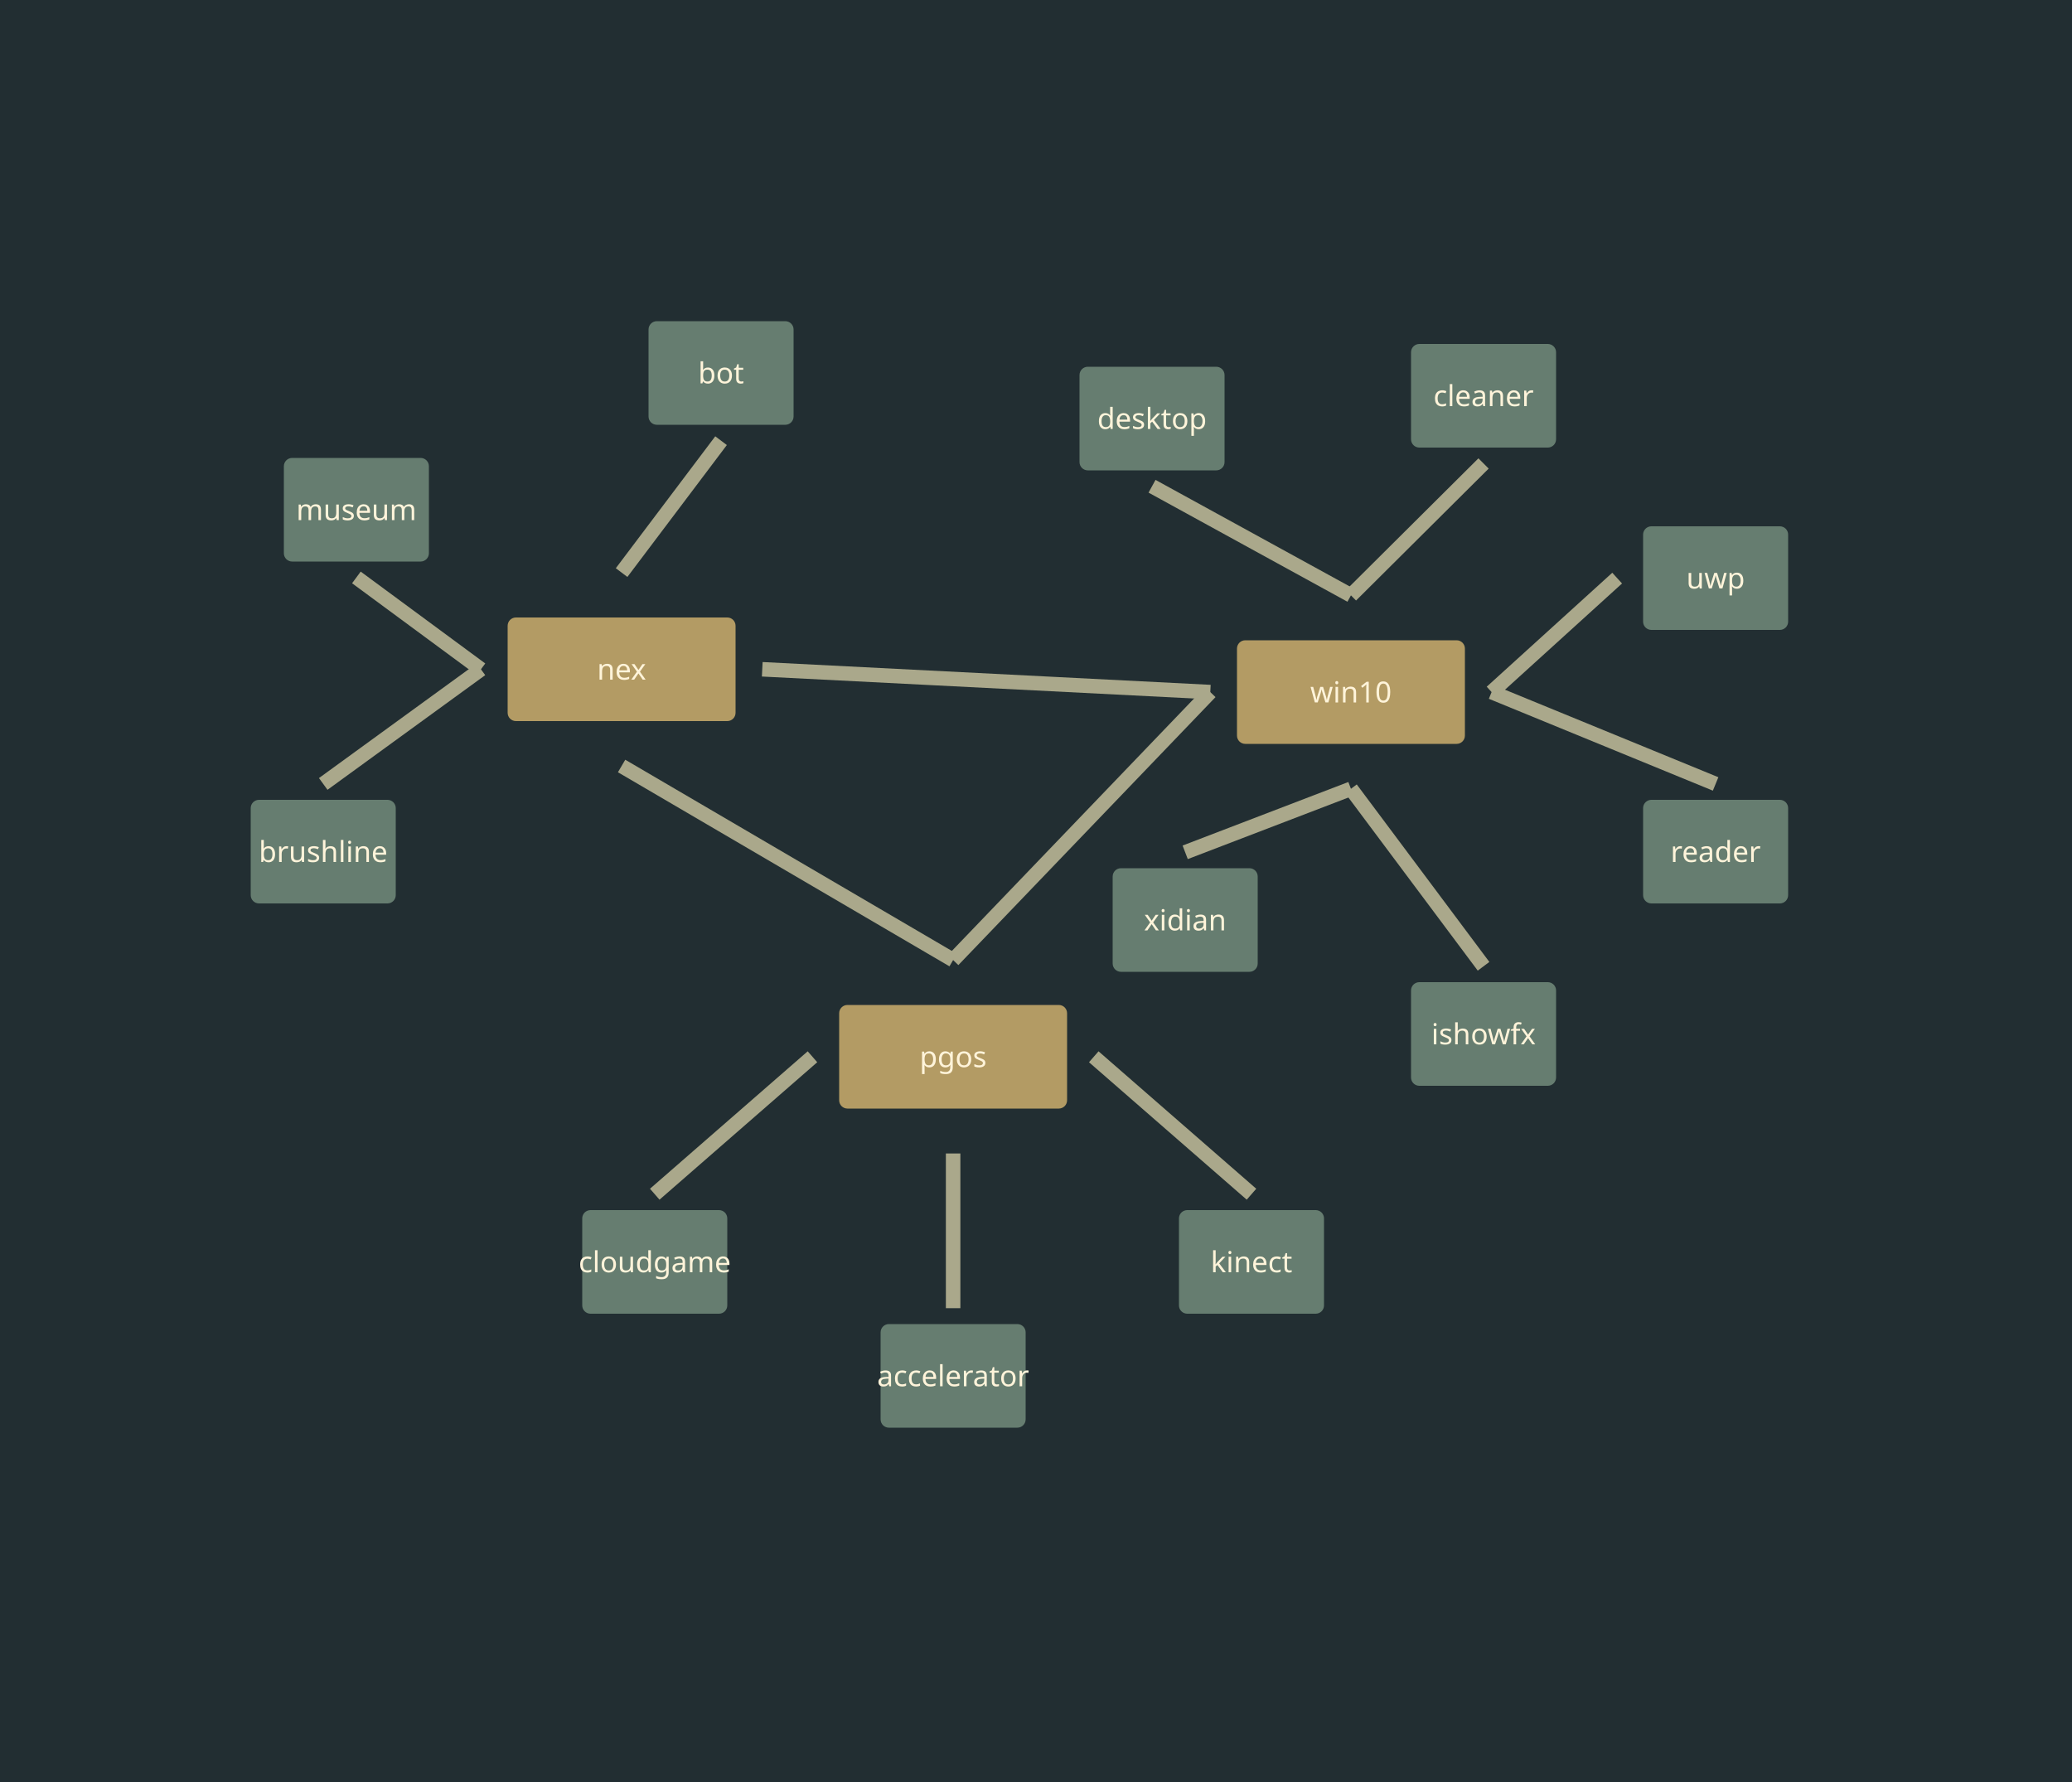
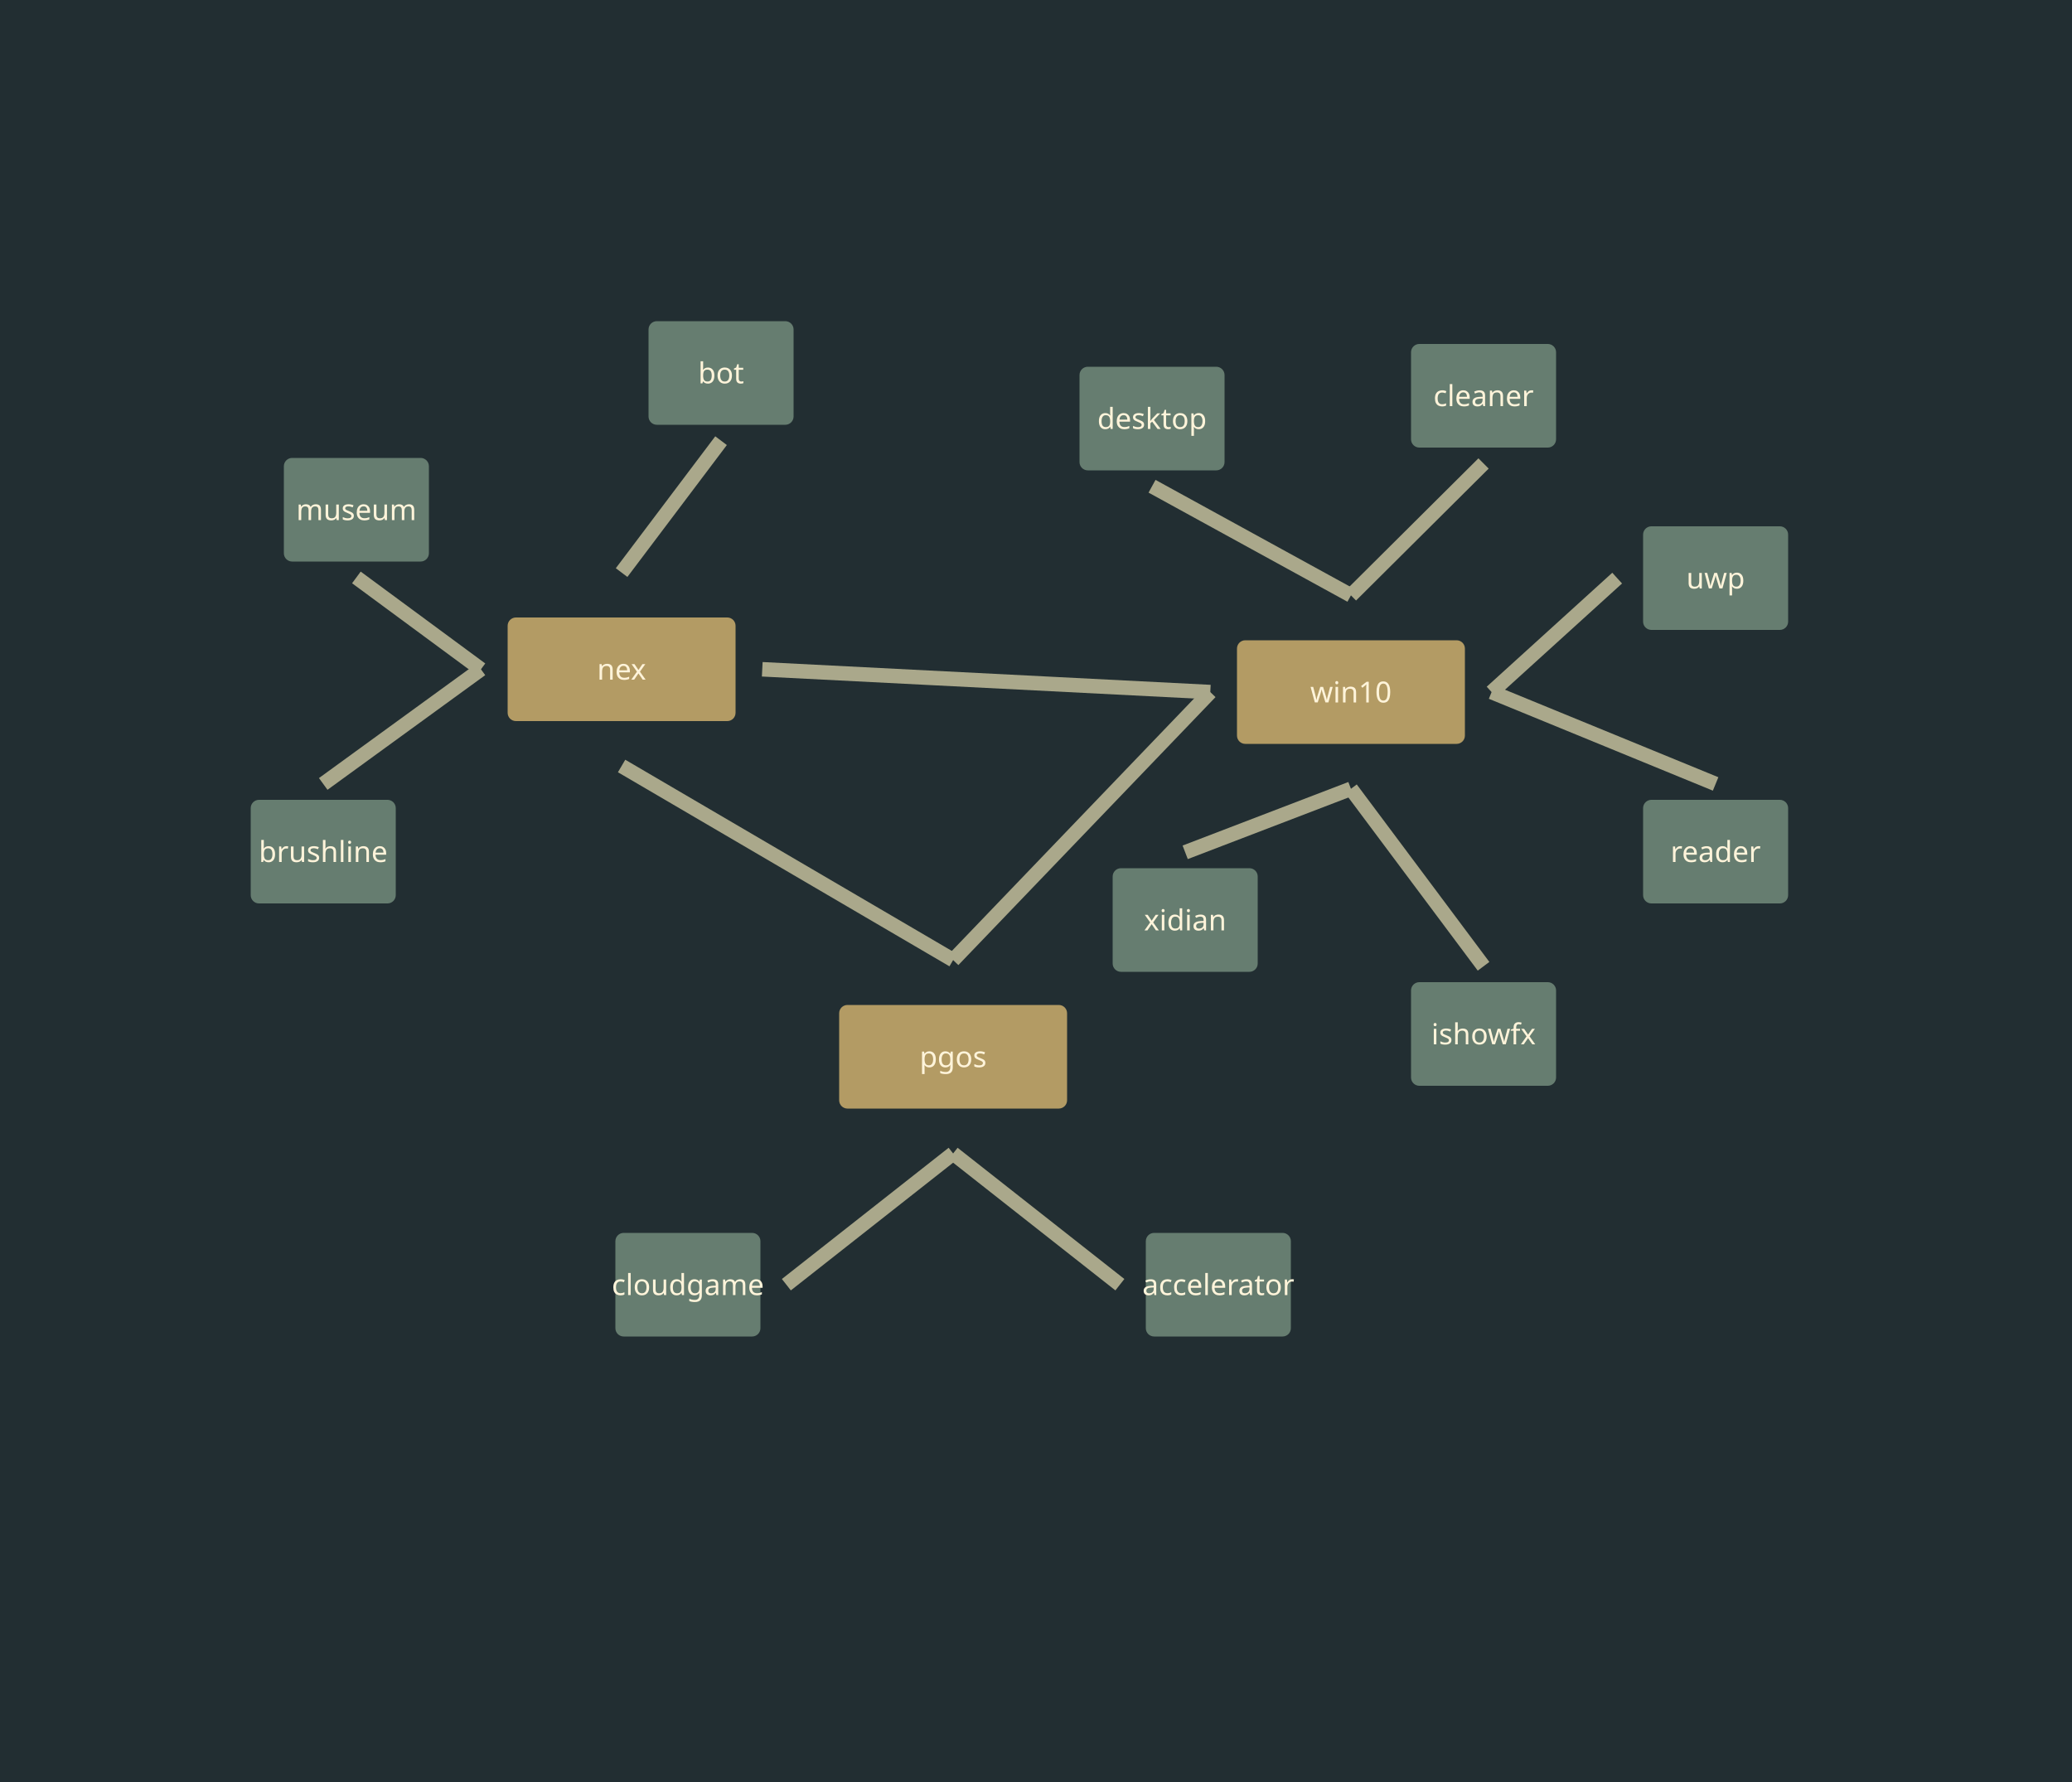
<svg xmlns="http://www.w3.org/2000/svg" viewBox="0 0 1000 860">
  <rect width="1000" height="860" fill="#222e32" />
  <path d="M232.118,323L172,278.668" stroke="#aaa88b" stroke-width="7" />
  <path d="M232.118,323L156,378.332" stroke="#aaa88b" stroke-width="7" />
  <path d="M300,276.331L348,212.668" stroke="#aaa88b" stroke-width="7" />
-   <path d="M392.118,510L316,576.332" stroke="#aaa88b" stroke-width="7" />
-   <path d="M460,556.669L460,631.332" stroke="#aaa88b" stroke-width="7" />
-   <path d="M527.882,510L604,576.332" stroke="#aaa88b" stroke-width="7" />
+   <path d="M460,556.669L379.518,620" stroke="#aaa88b" stroke-width="7" />
+   <path d="M460,556.669L540.482,620" stroke="#aaa88b" stroke-width="7" />
  <path d="M652,287.331L556,234.668" stroke="#aaa88b" stroke-width="7" />
  <path d="M652,287.331L716,223.668" stroke="#aaa88b" stroke-width="7" />
  <path d="M719.882,334L780.482,279" stroke="#aaa88b" stroke-width="7" />
  <path d="M719.882,334L828,378.332" stroke="#aaa88b" stroke-width="7" />
  <path d="M652,380.669L716,466.332" stroke="#aaa88b" stroke-width="7" />
  <path d="M652,380.669L572,411.332" stroke="#aaa88b" stroke-width="7" />
  <path d="M300,369.669L460,463.331" stroke="#aaa88b" stroke-width="7" />
  <path d="M460,463.331L584.118,334" stroke="#aaa88b" stroke-width="7" />
  <path d="M584.118,334L367.882,323" stroke="#aaa88b" stroke-width="7" />
  <rect x="121" y="386" width="70" height="50" rx="4" fill="#667d70" />
  <text x="156" y="416" text-anchor="middle" fill="#fff4da" font-family="sans-serif" font-size="14">brushline</text>
  <rect x="137" y="221" width="70" height="50" rx="4" fill="#667d70" />
  <text x="172" y="251" text-anchor="middle" fill="#fff4da" font-family="sans-serif" font-size="14">museum</text>
  <rect x="245" y="298" width="110" height="50" rx="4" fill="#b39b64" />
  <text x="300" y="328" text-anchor="middle" fill="#fff4da" font-family="sans-serif" font-size="14">nex</text>
  <rect x="405" y="485" width="110" height="50" rx="4" fill="#b39b64" />
  <text x="460" y="515" text-anchor="middle" fill="#fff4da" font-family="sans-serif" font-size="14">pgos</text>
-   <rect x="281" y="584" width="70" height="50" rx="4" fill="#667d70" />
-   <text x="316" y="614" text-anchor="middle" fill="#fff4da" font-family="sans-serif" font-size="14">cloudgame</text>
+   <rect x="297" y="595" width="70" height="50" rx="4" fill="#667d70" />
+   <text x="332" y="625" text-anchor="middle" fill="#fff4da" font-family="sans-serif" font-size="14">cloudgame</text>
  <rect x="313" y="155" width="70" height="50" rx="4" fill="#667d70" />
  <text x="348" y="185" text-anchor="middle" fill="#fff4da" font-family="sans-serif" font-size="14">bot</text>
-   <rect x="425" y="639" width="70" height="50" rx="4" fill="#667d70" />
-   <text x="460" y="669" text-anchor="middle" fill="#fff4da" font-family="sans-serif" font-size="14">accelerator</text>
+   <rect x="553" y="595" width="70" height="50" rx="4" fill="#667d70" />
+   <text x="588" y="625" text-anchor="middle" fill="#fff4da" font-family="sans-serif" font-size="14">accelerator</text>
  <rect x="521" y="177" width="70" height="50" rx="4" fill="#667d70" />
  <text x="556" y="207" text-anchor="middle" fill="#fff4da" font-family="sans-serif" font-size="14">desktop</text>
  <rect x="681" y="166" width="70" height="50" rx="4" fill="#667d70" />
  <text x="716" y="196" text-anchor="middle" fill="#fff4da" font-family="sans-serif" font-size="14">cleaner</text>
  <rect x="597" y="309" width="110" height="50" rx="4" fill="#b39b64" />
  <text x="652" y="339" text-anchor="middle" fill="#fff4da" font-family="sans-serif" font-size="14">win10</text>
  <rect x="793" y="254" width="70" height="50" rx="4" fill="#667d70" />
  <text x="828" y="284" text-anchor="middle" fill="#fff4da" font-family="sans-serif" font-size="14">uwp</text>
  <rect x="793" y="386" width="70" height="50" rx="4" fill="#667d70" />
  <text x="828" y="416" text-anchor="middle" fill="#fff4da" font-family="sans-serif" font-size="14">reader</text>
-   <rect x="569" y="584" width="70" height="50" rx="4" fill="#667d70" />
-   <text x="604" y="614" text-anchor="middle" fill="#fff4da" font-family="sans-serif" font-size="14">kinect</text>
  <rect x="681" y="474" width="70" height="50" rx="4" fill="#667d70" />
  <text x="716" y="504" text-anchor="middle" fill="#fff4da" font-family="sans-serif" font-size="14">ishowfx</text>
  <rect x="537" y="419" width="70" height="50" rx="4" fill="#667d70" />
  <text x="572" y="449" text-anchor="middle" fill="#fff4da" font-family="sans-serif" font-size="14">xidian</text>
</svg>
